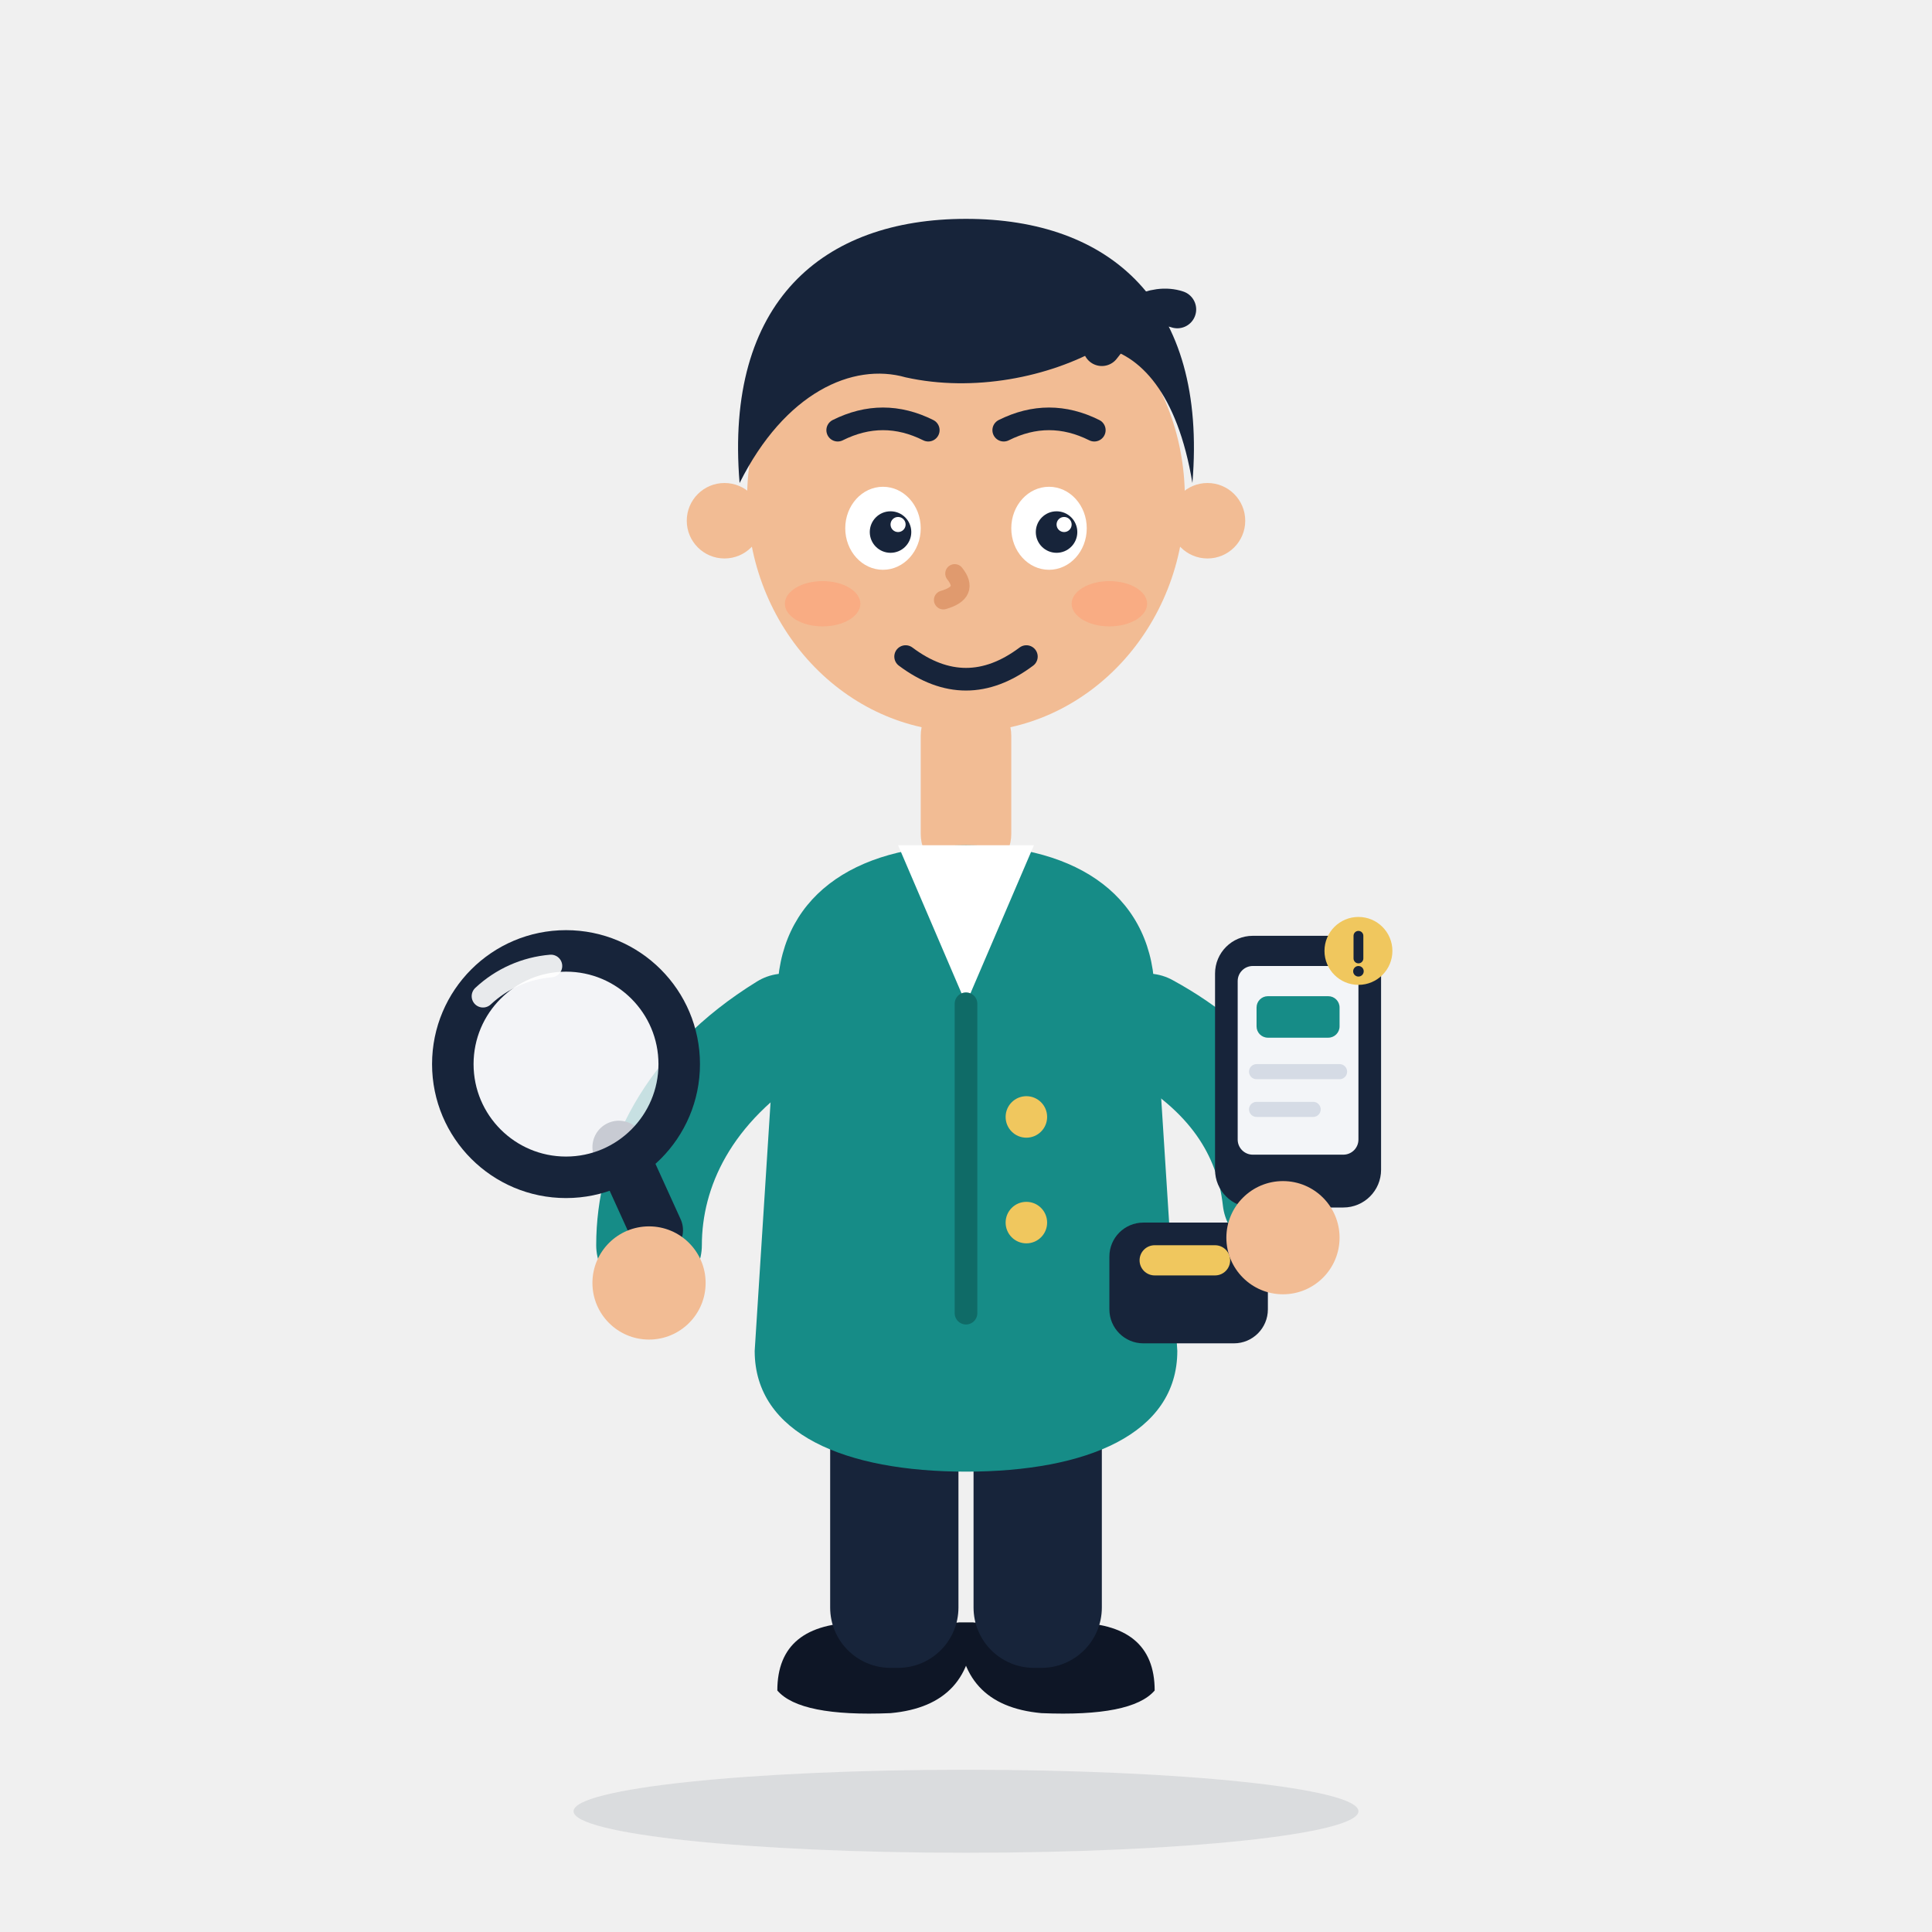
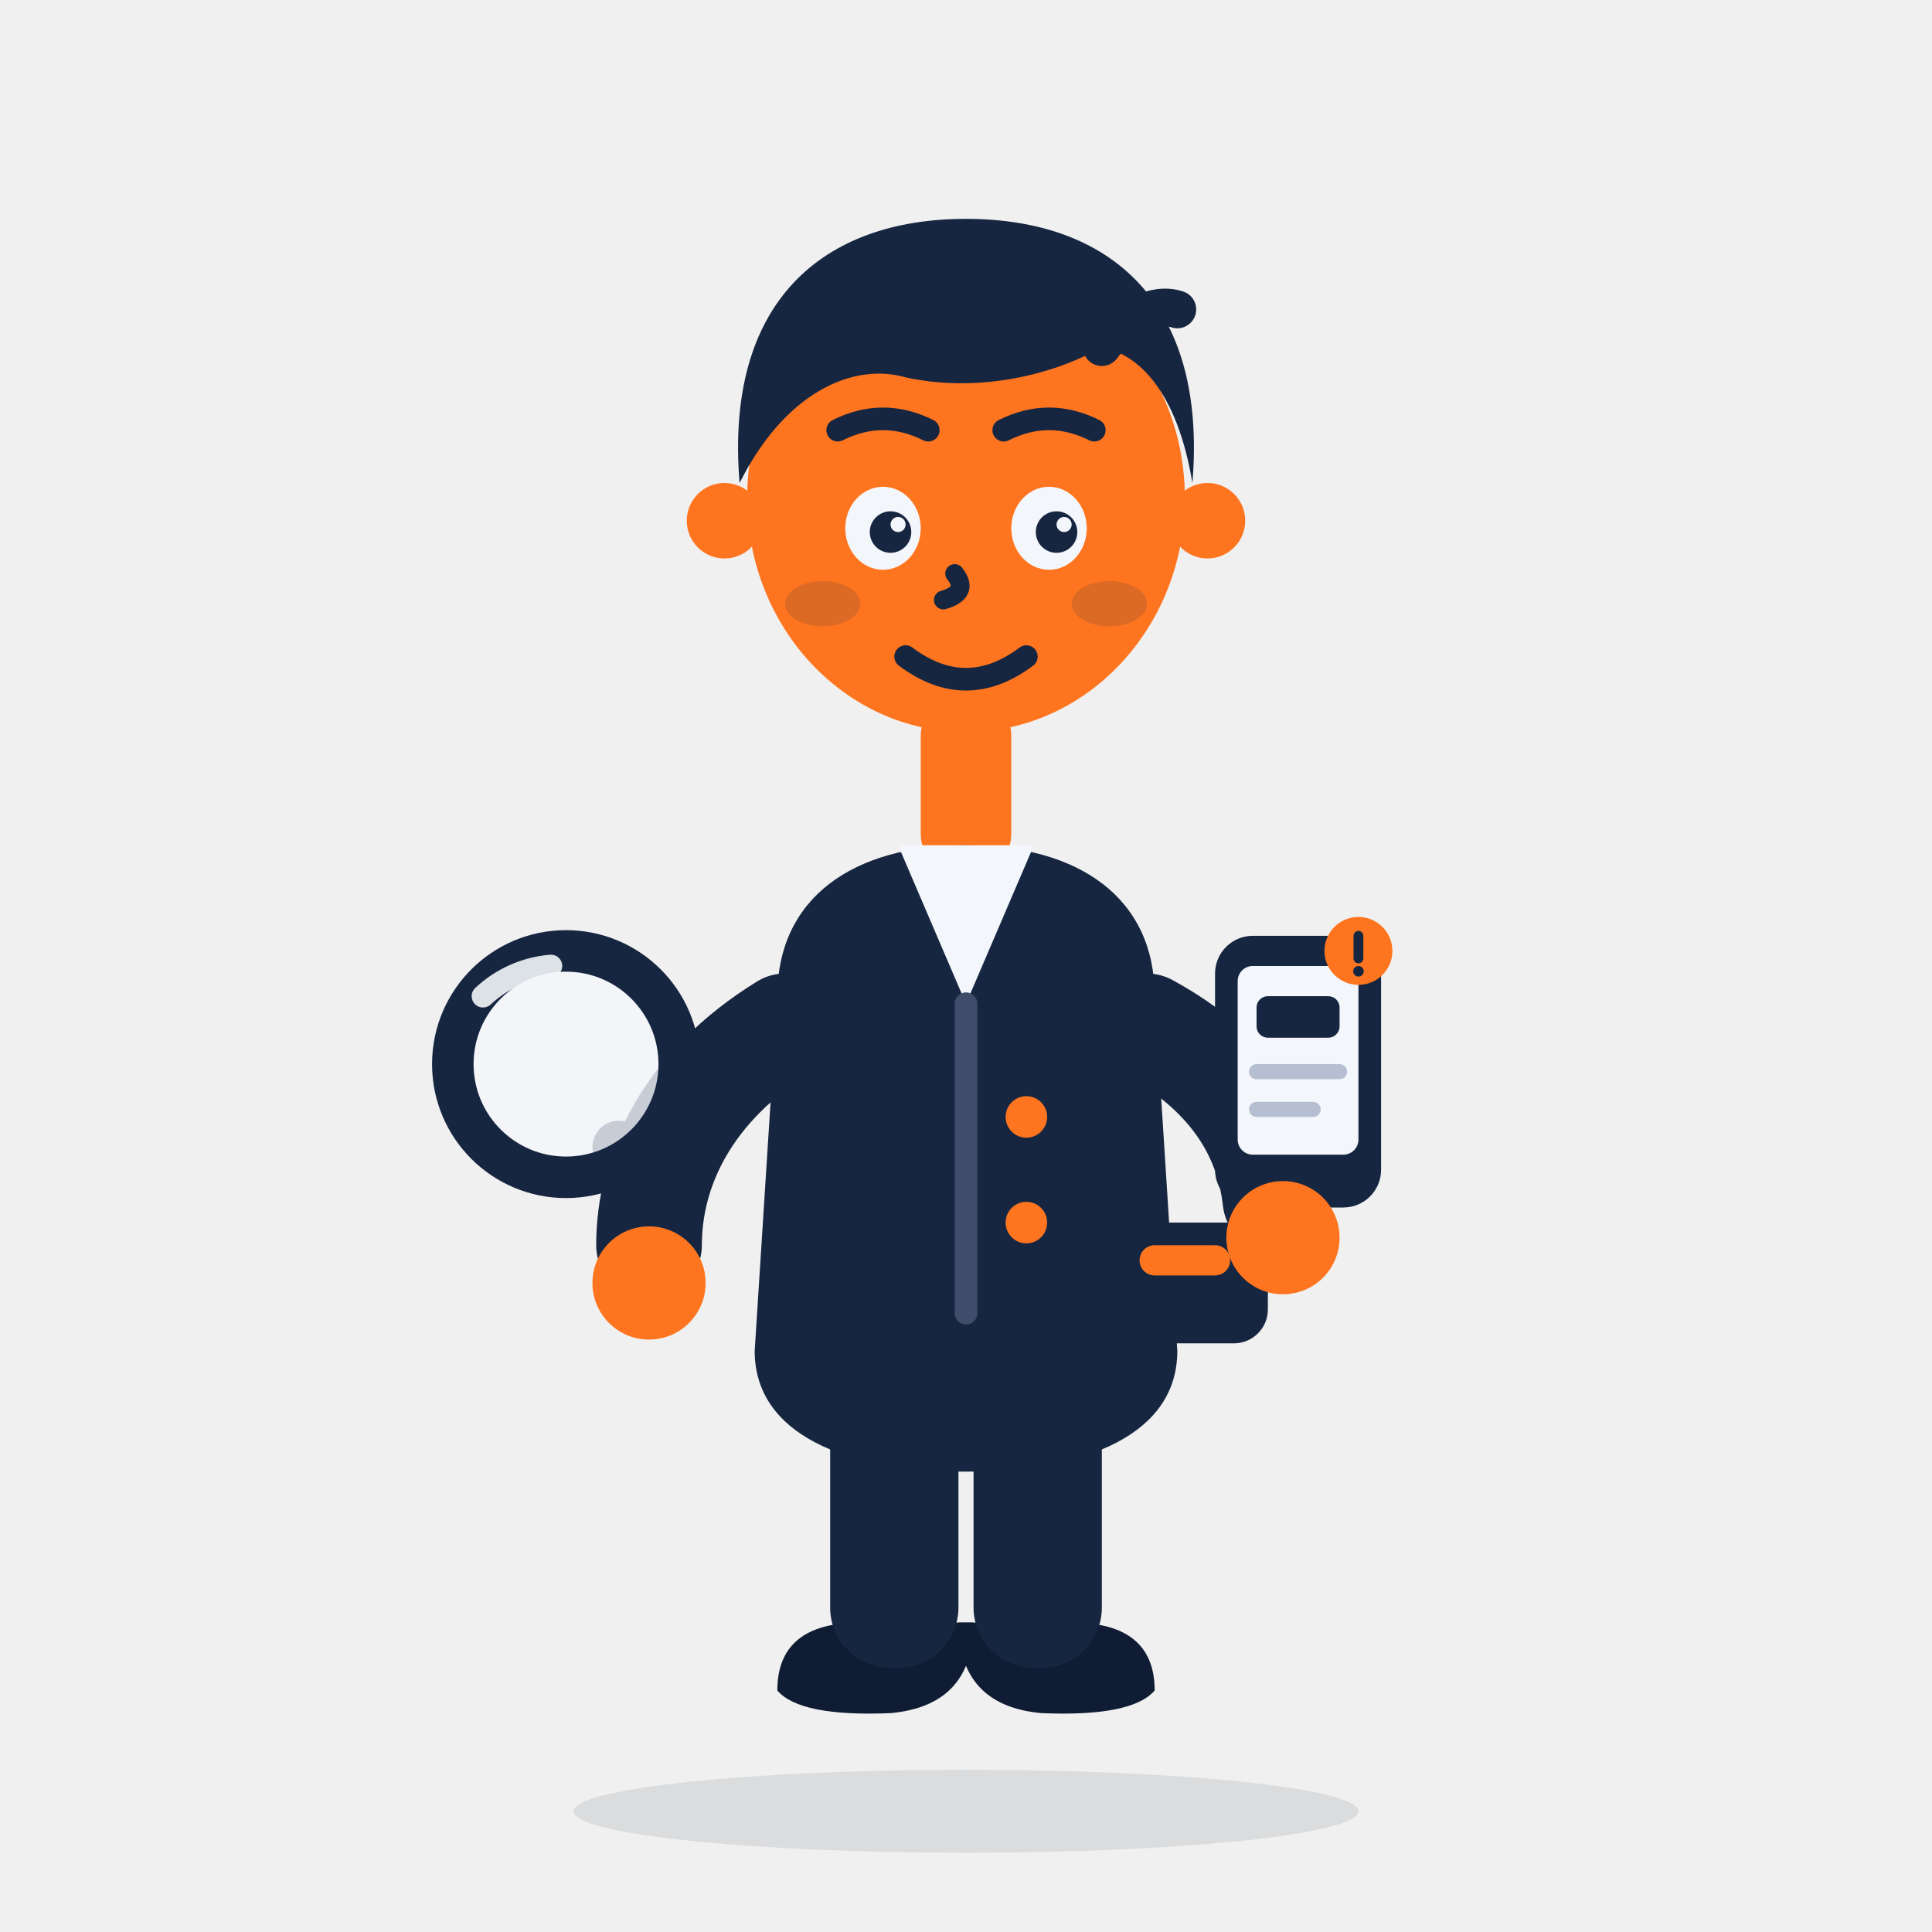
<svg xmlns="http://www.w3.org/2000/svg" viewBox="0 0 512 512" width="512" height="512" fill="none">
-   <ellipse cx="256" cy="480" rx="104" ry="11" fill="#17243A" opacity="0.10" />
-   <path d="M206 448 Q206 430 228 430 L258 430 Q258 452 236 454 Q212 455 206 448 Z" fill="#0E1626" />
-   <path d="M306 448 Q306 430 284 430 L254 430 Q254 452 276 454 Q300 455 306 448 Z" fill="#0E1626" />
-   <rect x="220" y="368" width="34" height="74" rx="16" fill="#17243A" />
-   <rect x="258" y="368" width="34" height="74" rx="16" fill="#17243A" />
-   <rect x="244" y="184" width="24" height="48" rx="11" fill="#F2BC94" />
-   <path d="M206 264 C206 238 226 224 256 224 C286 224 306 238 306 264 L312 358 C312 380 288 390 256 390 C224 390 200 380 200 358 Z" fill="#168C87" />
-   <path d="M238 224 L256 266 L274 224 Z" fill="#FFFFFF" />
-   <path d="M256 266 L256 348" stroke="#0F6B67" stroke-width="6" stroke-linecap="round" />
-   <circle cx="272" cy="296" r="5.5" fill="#F0C75E" />
-   <circle cx="272" cy="324" r="5.5" fill="#F0C75E" />
-   <rect x="294" y="324" width="42" height="32" rx="9" fill="#17243A" />
-   <rect x="302" y="330" width="24" height="8" rx="4" fill="#F0C75E" />
-   <path d="M208 272 C182 288 172 310 172 330" stroke="#168C87" stroke-width="28" stroke-linecap="round" />
-   <path d="M304 272 C326 284 336 300 338 318" stroke="#168C87" stroke-width="28" stroke-linecap="round" />
-   <line x1="164" y1="304" x2="174" y2="326" stroke="#17243A" stroke-width="14" stroke-linecap="round" />
-   <circle cx="150" cy="282" r="30" fill="#F3F5F8" fill-opacity="0.8" stroke="#17243A" stroke-width="11" />
-   <path d="M128 264 A30 30 0 0 1 146 256" stroke="#FFFFFF" stroke-width="6" stroke-linecap="round" opacity="0.9" />
-   <rect x="322" y="248" width="44" height="72" rx="10" fill="#17243A" />
-   <rect x="328" y="256" width="32" height="50" rx="4" fill="#F3F5F8" />
-   <rect x="333" y="264" width="22" height="11" rx="3" fill="#168C87" />
-   <path d="M333 284 H355" stroke="#D5DBE5" stroke-width="4" stroke-linecap="round" />
-   <path d="M333 294 H348" stroke="#D5DBE5" stroke-width="4" stroke-linecap="round" />
-   <circle cx="360" cy="252" r="9" fill="#F0C75E" />
-   <path d="M360 248 V254" stroke="#17243A" stroke-width="2.6" stroke-linecap="round" />
-   <circle cx="360" cy="257.4" r="1.4" fill="#17243A" />
-   <circle cx="172" cy="340" r="15" fill="#F2BC94" />
-   <circle cx="340" cy="328" r="15" fill="#F2BC94" />
-   <circle cx="192" cy="138" r="10" fill="#F2BC94" />
-   <circle cx="320" cy="138" r="10" fill="#F2BC94" />
-   <ellipse cx="256" cy="132" rx="58" ry="62" fill="#F2BC94" />
-   <path d="M196 128 C192 80 218 58 256 58 C294 58 320 80 316 128 C312 104 302 94 292 92 C278 100 258 104 240 100 C226 96 208 104 196 128 Z" fill="#17243A" />
-   <path d="M292 92 C298 84 306 80 312 82" stroke="#17243A" stroke-width="10" stroke-linecap="round" />
-   <path d="M222 114 Q234 108 246 114" stroke="#17243A" stroke-width="6" stroke-linecap="round" />
-   <path d="M266 114 Q278 108 290 114" stroke="#17243A" stroke-width="6" stroke-linecap="round" />
-   <ellipse cx="234" cy="140" rx="10" ry="11" fill="#FFFFFF" />
-   <ellipse cx="278" cy="140" rx="10" ry="11" fill="#FFFFFF" />
-   <circle cx="236" cy="141" r="5.5" fill="#17243A" />
-   <circle cx="280" cy="141" r="5.5" fill="#17243A" />
-   <circle cx="238" cy="139" r="2" fill="#FFFFFF" />
-   <circle cx="282" cy="139" r="2" fill="#FFFFFF" />
-   <path d="M253 152 Q257 157 250 159" stroke="#E09A6E" stroke-width="5" stroke-linecap="round" />
-   <path d="M240 174 Q256 186 272 174" stroke="#17243A" stroke-width="6" stroke-linecap="round" />
-   <ellipse cx="218" cy="160" rx="10" ry="6" fill="#FF9E75" opacity="0.55" />
-   <ellipse cx="294" cy="160" rx="10" ry="6" fill="#FF9E75" opacity="0.55" />
+   <ellipse cx="256" cy="480" rx="104" ry="11" fill="#172640" opacity="0.10" />
+   <path d="M206 448 Q206 430 228 430 L258 430 Q258 452 236 454 Q212 455 206 448 Z" fill="#101c33" />
+   <path d="M306 448 Q306 430 284 430 L254 430 Q254 452 276 454 Q300 455 306 448 Z" fill="#101c33" />
+   <rect x="220" y="368" width="34" height="74" rx="16" fill="#172640" />
+   <rect x="258" y="368" width="34" height="74" rx="16" fill="#172640" />
+   <rect x="244" y="184" width="24" height="48" rx="11" fill="#ff751f" />
+   <path d="M206 264 C206 238 226 224 256 224 C286 224 306 238 306 264 L312 358 C312 380 288 390 256 390 C224 390 200 380 200 358 Z" fill="#172640" />
+   <path d="M238 224 L256 266 L274 224 Z" fill="#f3f6fa" />
+   <path d="M256 266 L256 348" stroke="#3f4d6b" stroke-width="6" stroke-linecap="round" />
+   <circle cx="272" cy="296" r="5.5" fill="#ff751f" />
+   <circle cx="272" cy="324" r="5.5" fill="#ff751f" />
+   <rect x="294" y="324" width="42" height="32" rx="9" fill="#172640" />
+   <rect x="302" y="330" width="24" height="8" rx="4" fill="#ff751f" />
+   <path d="M208 272 C182 288 172 310 172 330" stroke="#172640" stroke-width="28" stroke-linecap="round" />
+   <path d="M304 272 C326 284 336 300 338 318" stroke="#172640" stroke-width="28" stroke-linecap="round" />
+   <line x1="164" y1="304" x2="174" y2="326" stroke="#172640" stroke-width="14" stroke-linecap="round" />
+   <circle cx="150" cy="282" r="30" fill="#f3f6fa" fill-opacity="0.8" stroke="#172640" stroke-width="11" />
+   <path d="M128 264 A30 30 0 0 1 146 256" stroke="#f3f6fa" stroke-width="6" stroke-linecap="round" opacity="0.9" />
+   <rect x="322" y="248" width="44" height="72" rx="10" fill="#172640" />
+   <rect x="328" y="256" width="32" height="50" rx="4" fill="#f3f6fa" />
+   <rect x="333" y="264" width="22" height="11" rx="3" fill="#172640" />
+   <path d="M333 284 H355" stroke="#b6bfd2" stroke-width="4" stroke-linecap="round" />
+   <path d="M333 294 H348" stroke="#b6bfd2" stroke-width="4" stroke-linecap="round" />
+   <circle cx="360" cy="252" r="9" fill="#ff751f" />
+   <path d="M360 248 V254" stroke="#172640" stroke-width="2.6" stroke-linecap="round" />
+   <circle cx="360" cy="257.4" r="1.4" fill="#172640" />
+   <circle cx="172" cy="340" r="15" fill="#ff751f" />
+   <circle cx="340" cy="328" r="15" fill="#ff751f" />
+   <circle cx="192" cy="138" r="10" fill="#ff751f" />
+   <circle cx="320" cy="138" r="10" fill="#ff751f" />
+   <ellipse cx="256" cy="132" rx="58" ry="62" fill="#ff751f" />
+   <path d="M196 128 C192 80 218 58 256 58 C294 58 320 80 316 128 C312 104 302 94 292 92 C278 100 258 104 240 100 C226 96 208 104 196 128 Z" fill="#172640" />
+   <path d="M292 92 C298 84 306 80 312 82" stroke="#172640" stroke-width="10" stroke-linecap="round" />
+   <path d="M222 114 Q234 108 246 114" stroke="#172640" stroke-width="6" stroke-linecap="round" />
+   <path d="M266 114 Q278 108 290 114" stroke="#172640" stroke-width="6" stroke-linecap="round" />
+   <ellipse cx="234" cy="140" rx="10" ry="11" fill="#f3f6fa" />
+   <ellipse cx="278" cy="140" rx="10" ry="11" fill="#f3f6fa" />
+   <circle cx="236" cy="141" r="5.5" fill="#172640" />
+   <circle cx="280" cy="141" r="5.5" fill="#172640" />
+   <circle cx="238" cy="139" r="2" fill="#f3f6fa" />
+   <circle cx="282" cy="139" r="2" fill="#f3f6fa" />
+   <path d="M253 152 Q257 157 250 159" stroke="#172640" stroke-width="5" stroke-linecap="round" />
+   <path d="M240 174 Q256 186 272 174" stroke="#172640" stroke-width="6" stroke-linecap="round" />
+   <ellipse cx="218" cy="160" rx="10" ry="6" fill="#172640" opacity="0.15" />
+   <ellipse cx="294" cy="160" rx="10" ry="6" fill="#172640" opacity="0.15" />
</svg>
